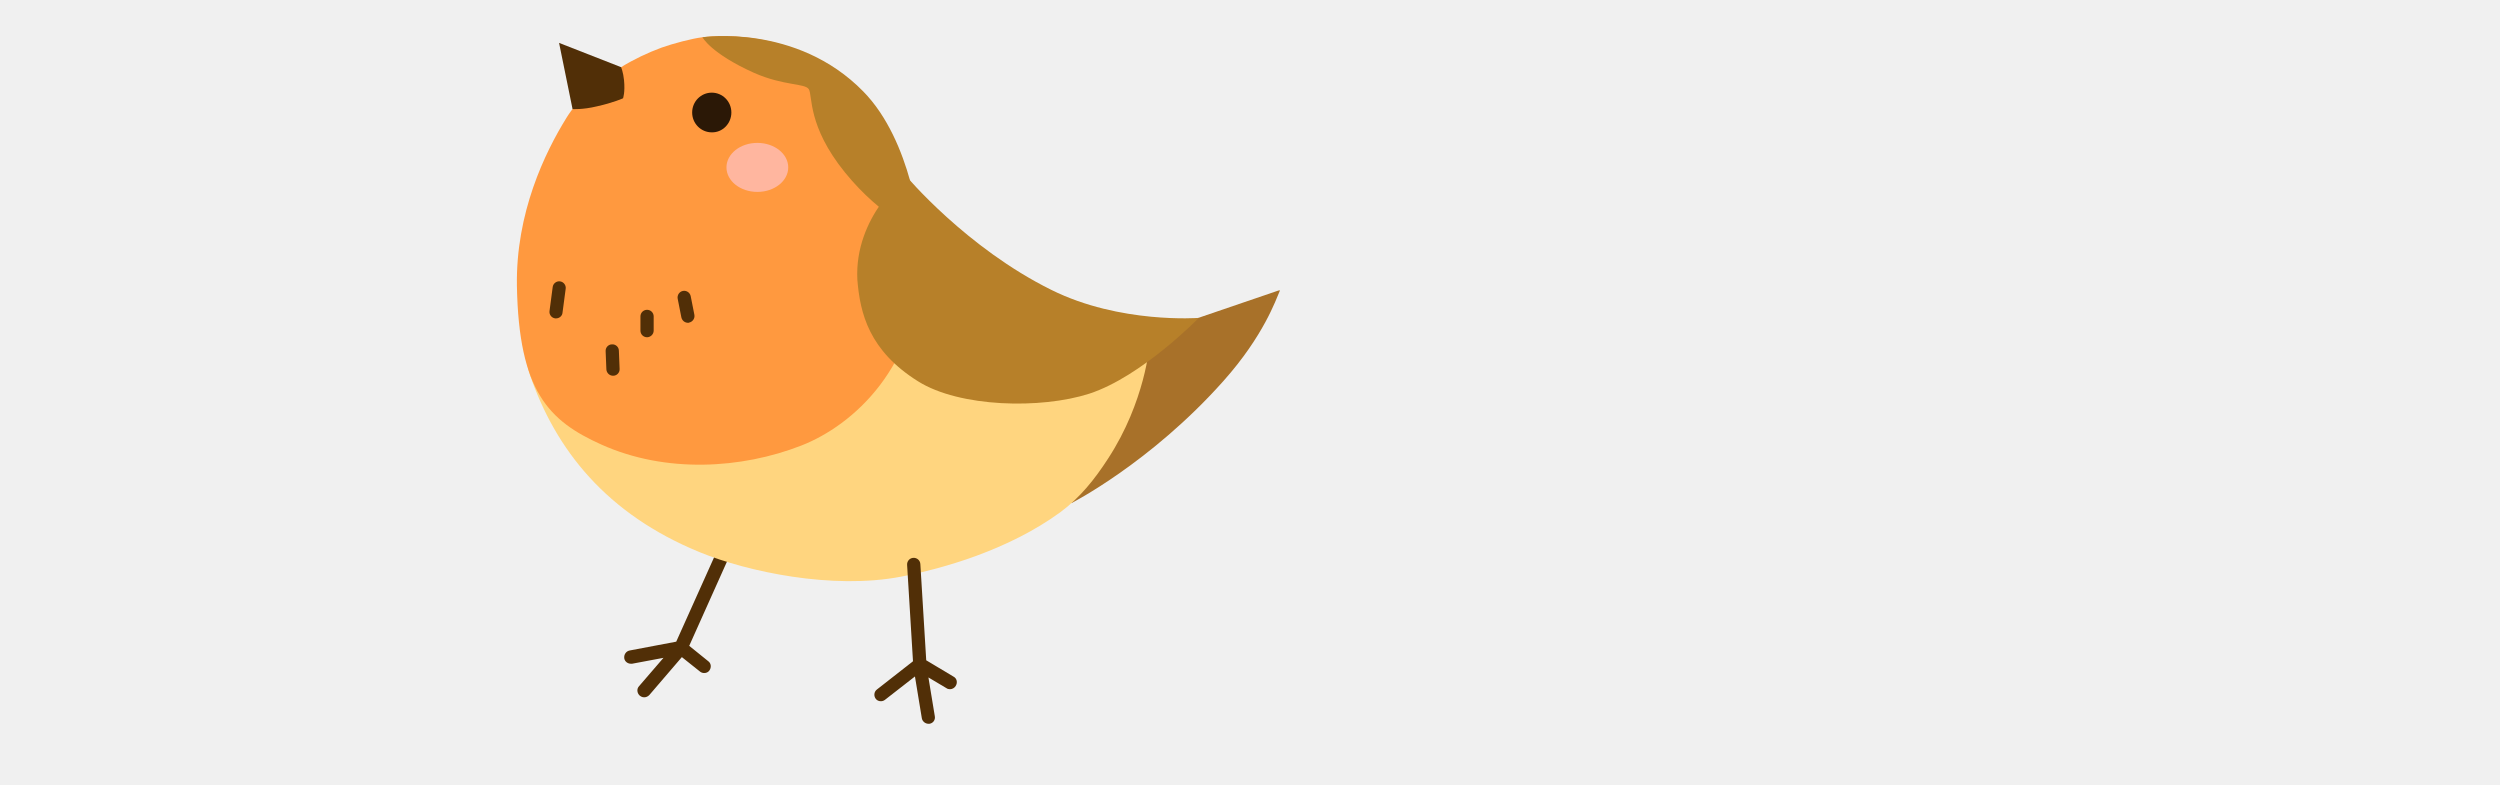
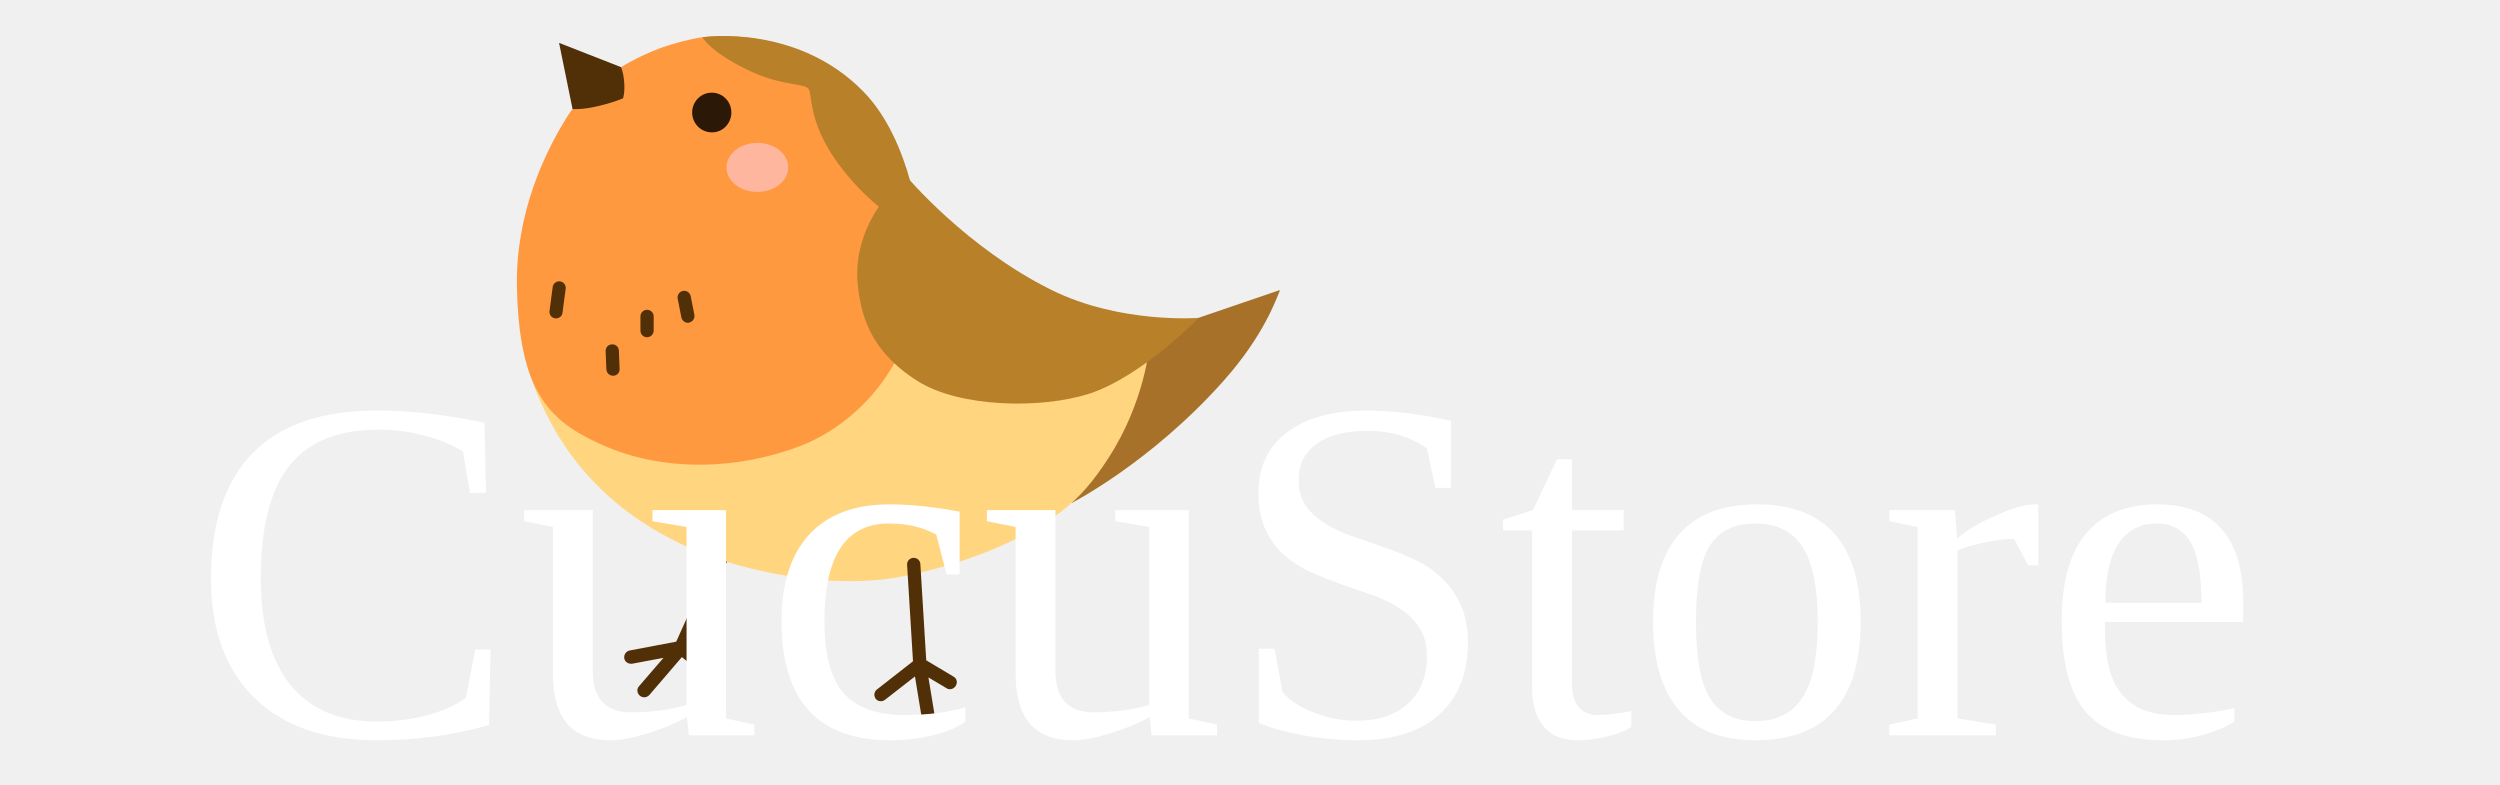
<svg xmlns="http://www.w3.org/2000/svg" version="1.1" id="Capa_1" x="0px" y="0px" viewBox="0 0 102 32" style="enable-background:new 0 0 102 32;" xml:space="preserve">
  <style type="text/css">
	.st0{fill:#512F07;}
	.st1{fill:#A87129;}
	.st2{fill:#FFD57F;}
	.st3{fill:#FF993F;}
	.st4{fill:#FFB69F;}
	.st5{fill:#2B1806;}
	.st6{fill:#B78029;}
	.st7{font-family:'ArialRoundedMTBold';}
	.st8{font-size:18px;}
</style>
  <g>
    <path class="st0" d="M29.71,22.12c-0.14-0.06-0.3,0-0.36,0.14l-1.76,3.92l-1.9,0.36c-0.15,0.03-0.24,0.17-0.22,0.32   c0.02,0.13,0.14,0.22,0.27,0.22c0.02,0,0.03,0,0.05,0l1.28-0.24l-1,1.16c-0.1,0.11-0.08,0.28,0.03,0.38   c0.05,0.04,0.11,0.07,0.18,0.07c0.08,0,0.15-0.03,0.21-0.09l1.33-1.55l0.74,0.59c0.05,0.04,0.11,0.06,0.17,0.06   c0.08,0,0.16-0.03,0.21-0.1c0.09-0.12,0.08-0.29-0.04-0.38l-0.78-0.63l1.73-3.86C29.91,22.34,29.85,22.18,29.71,22.12z" />
    <path class="st1" d="M52.14,11.86c0.04-0.01,0.1-0.04,0.07,0.02c-0.15,0.34-0.65,1.82-2.29,3.66c-2.97,3.34-6.21,4.99-6.21,4.99   s-0.13-2.11,0.74-4.77c0.47-1.44,1.66-1.84,1.66-1.84L52.14,11.86z" />
    <path class="st2" d="M41.61,12.23c1.32,0.95,5.29,1.84,5.29,1.84s-0.17,2.31-1.69,4.64c-0.55,0.85-1.14,1.59-1.95,2.19   c-2.11,1.54-4.79,2.3-6.51,2.63c-2.76,0.53-6.23-0.19-8.2-1c-3.81-1.56-5.88-4.18-6.93-7.24c-0.84-2.45,1.45-6.41,3.11-7.92   c3.82-3.47,10.9-2.3,12.46,0.43C38.4,9.9,39.14,10.45,41.61,12.23z" />
    <g>
      <path class="st3" d="M37.55,10.69c0.02-1.5-0.35-4.11-2.04-6.34c-2.16-2.85-5.38-3-6.85-2.83C28.23,1.57,27.45,1.78,27,1.94    c-0.57,0.21-1.14,0.48-1.66,0.8c-0.97,0.6-1.79,1.35-2.23,2.07c-0.88,1.42-2.07,3.88-2.02,6.86c0.08,4.29,1.29,5.5,3.45,6.47    c2.63,1.18,5.71,0.99,8.15,0.04C34.82,17.35,37.5,14.94,37.55,10.69z" />
      <g>
        <path class="st0" d="M22.69,12.99c-0.01,0-0.02,0-0.04,0c-0.15-0.02-0.25-0.16-0.23-0.3l0.13-0.98c0.02-0.15,0.16-0.25,0.3-0.23     c0.15,0.02,0.25,0.16,0.23,0.3l-0.13,0.98C22.94,12.89,22.82,12.99,22.69,12.99z" />
        <path class="st0" d="M26.4,13.76c-0.15,0-0.27-0.12-0.27-0.27v-0.58c0-0.15,0.12-0.27,0.27-0.27s0.27,0.12,0.27,0.27v0.58     C26.67,13.64,26.54,13.76,26.4,13.76z" />
        <path class="st0" d="M25.01,15.33c-0.14,0-0.26-0.11-0.27-0.26l-0.03-0.74c-0.01-0.15,0.11-0.28,0.26-0.28     c0.15-0.01,0.28,0.11,0.28,0.26l0.03,0.74c0.01,0.15-0.11,0.28-0.26,0.28C25.02,15.33,25.02,15.33,25.01,15.33z" />
        <path class="st0" d="M28.07,13.17c-0.13,0-0.24-0.09-0.27-0.22l-0.15-0.76c-0.03-0.15,0.07-0.29,0.21-0.32     c0.15-0.03,0.29,0.07,0.32,0.21l0.15,0.76c0.03,0.15-0.07,0.29-0.21,0.32C28.11,13.17,28.09,13.17,28.07,13.17z" />
      </g>
      <g>
        <path class="st4" d="M32.16,6.83c0-0.55-0.56-1-1.26-1s-1.26,0.45-1.26,1c0,0.55,0.56,1,1.26,1S32.16,7.38,32.16,6.83z" />
        <path class="st5" d="M29.84,4.59c0-0.45-0.36-0.81-0.8-0.81c-0.44,0-0.8,0.36-0.8,0.81c0,0.45,0.36,0.81,0.8,0.81     C29.48,5.41,29.84,5.04,29.84,4.59z" />
        <path class="st0" d="M22.81,1.75l2.53,0.99c0,0,0.09,0.21,0.12,0.53c0.05,0.5-0.04,0.74-0.04,0.74s-0.39,0.18-1.07,0.33     c-0.58,0.14-0.99,0.11-0.99,0.11L22.81,1.75z" />
      </g>
      <path class="st6" d="M28.66,1.52c0,0,0.34,0.66,2.1,1.45c1.22,0.54,2.08,0.42,2.24,0.67c0.16,0.26-0.06,1.5,1.47,3.39    c1.53,1.89,3.07,2.46,3.07,2.46s-0.31-3.71-2.32-5.76C32.49,0.94,28.66,1.52,28.66,1.52z" />
    </g>
    <path class="st0" d="M38.91,27.61l-1.12-0.67l-0.24-3.93c-0.01-0.15-0.14-0.26-0.29-0.25c-0.15,0.01-0.26,0.14-0.25,0.29l0.24,3.93   l-1.47,1.15c-0.12,0.09-0.14,0.26-0.05,0.38c0.05,0.07,0.13,0.1,0.21,0.1c0.06,0,0.12-0.02,0.17-0.06l1.22-0.95l0.28,1.7   c0.02,0.13,0.14,0.23,0.27,0.23c0.01,0,0.03,0,0.04,0c0.15-0.02,0.25-0.16,0.22-0.31l-0.26-1.58l0.74,0.44   c0.04,0.03,0.09,0.04,0.14,0.04c0.09,0,0.18-0.05,0.23-0.13C39.08,27.85,39.04,27.68,38.91,27.61z" />
    <path class="st6" d="M36.97,7.18c0,0-2.12,1.65-1.99,4.23c0.11,1.38,0.48,2.9,2.48,4.15c1.69,1.06,5.01,1.14,6.99,0.5   c2.14-0.7,4.46-3.09,4.46-3.09s-3.21,0.25-6.01-1.14C39.42,10.11,36.97,7.18,36.97,7.18z" />
  </g>
+   <text x="50" y="30" text-anchor="middle" font-size="20" fill="#FFFFFF">CucuStore</text>
</svg>
